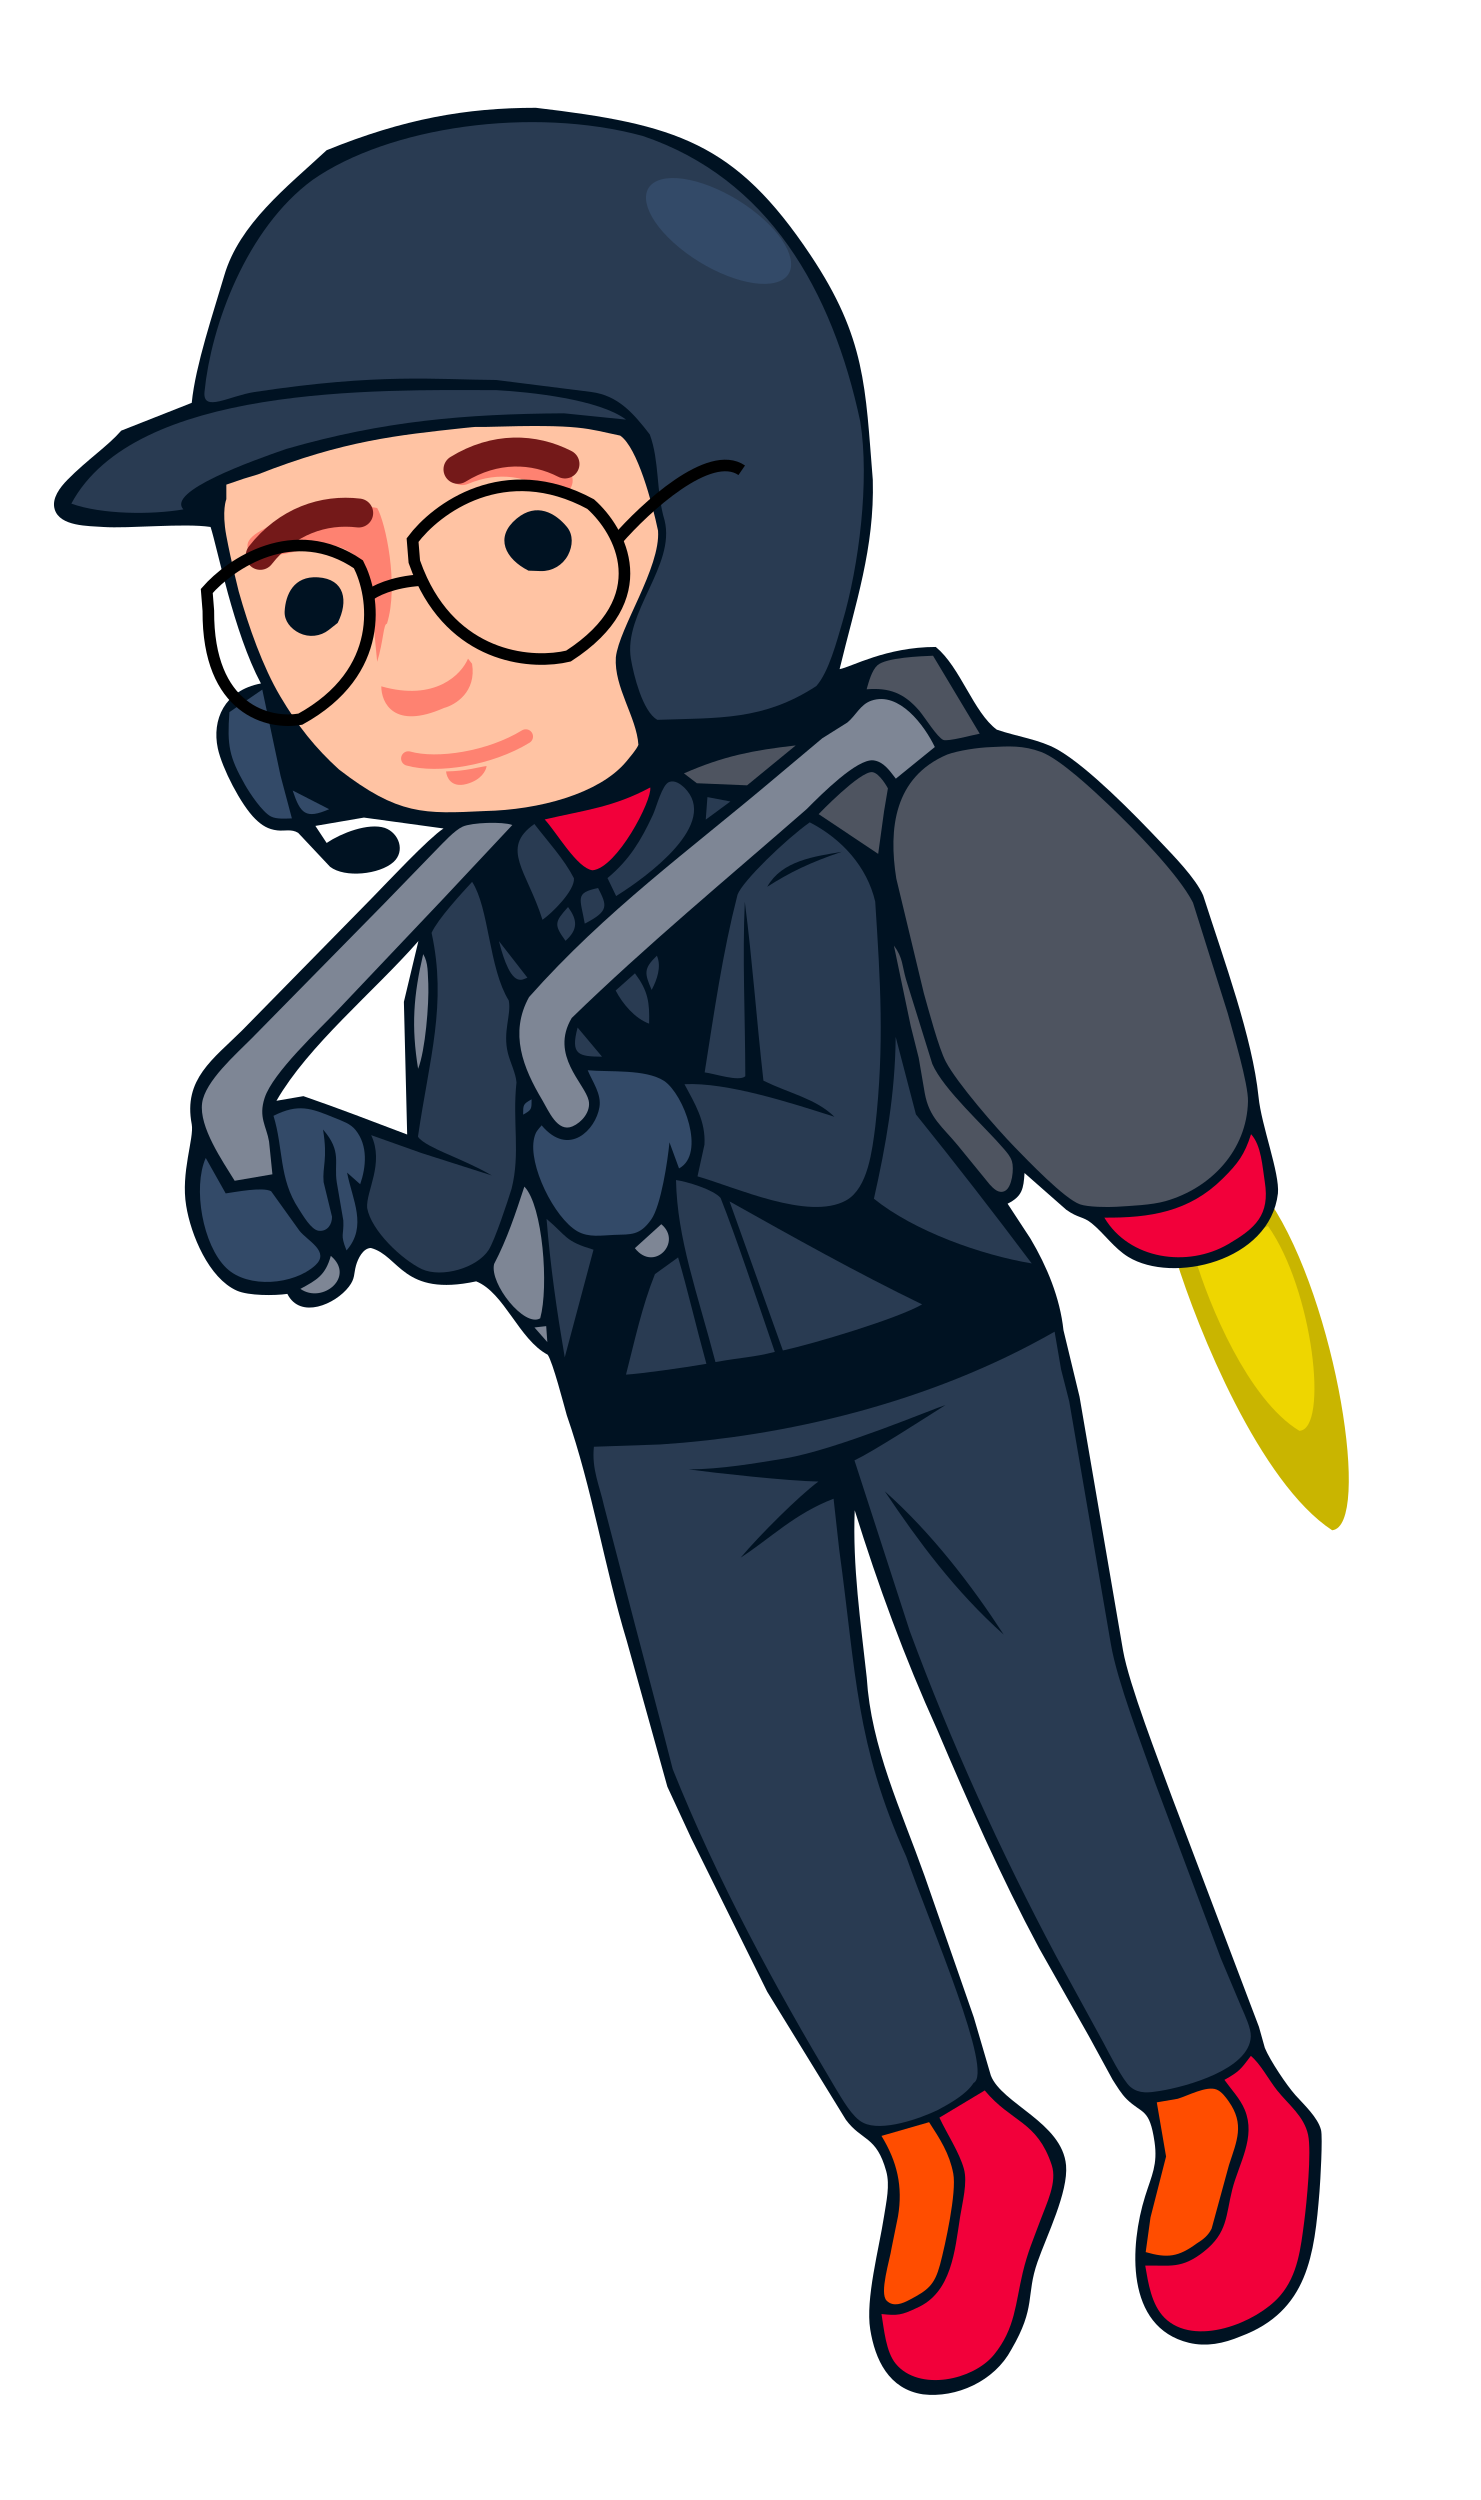
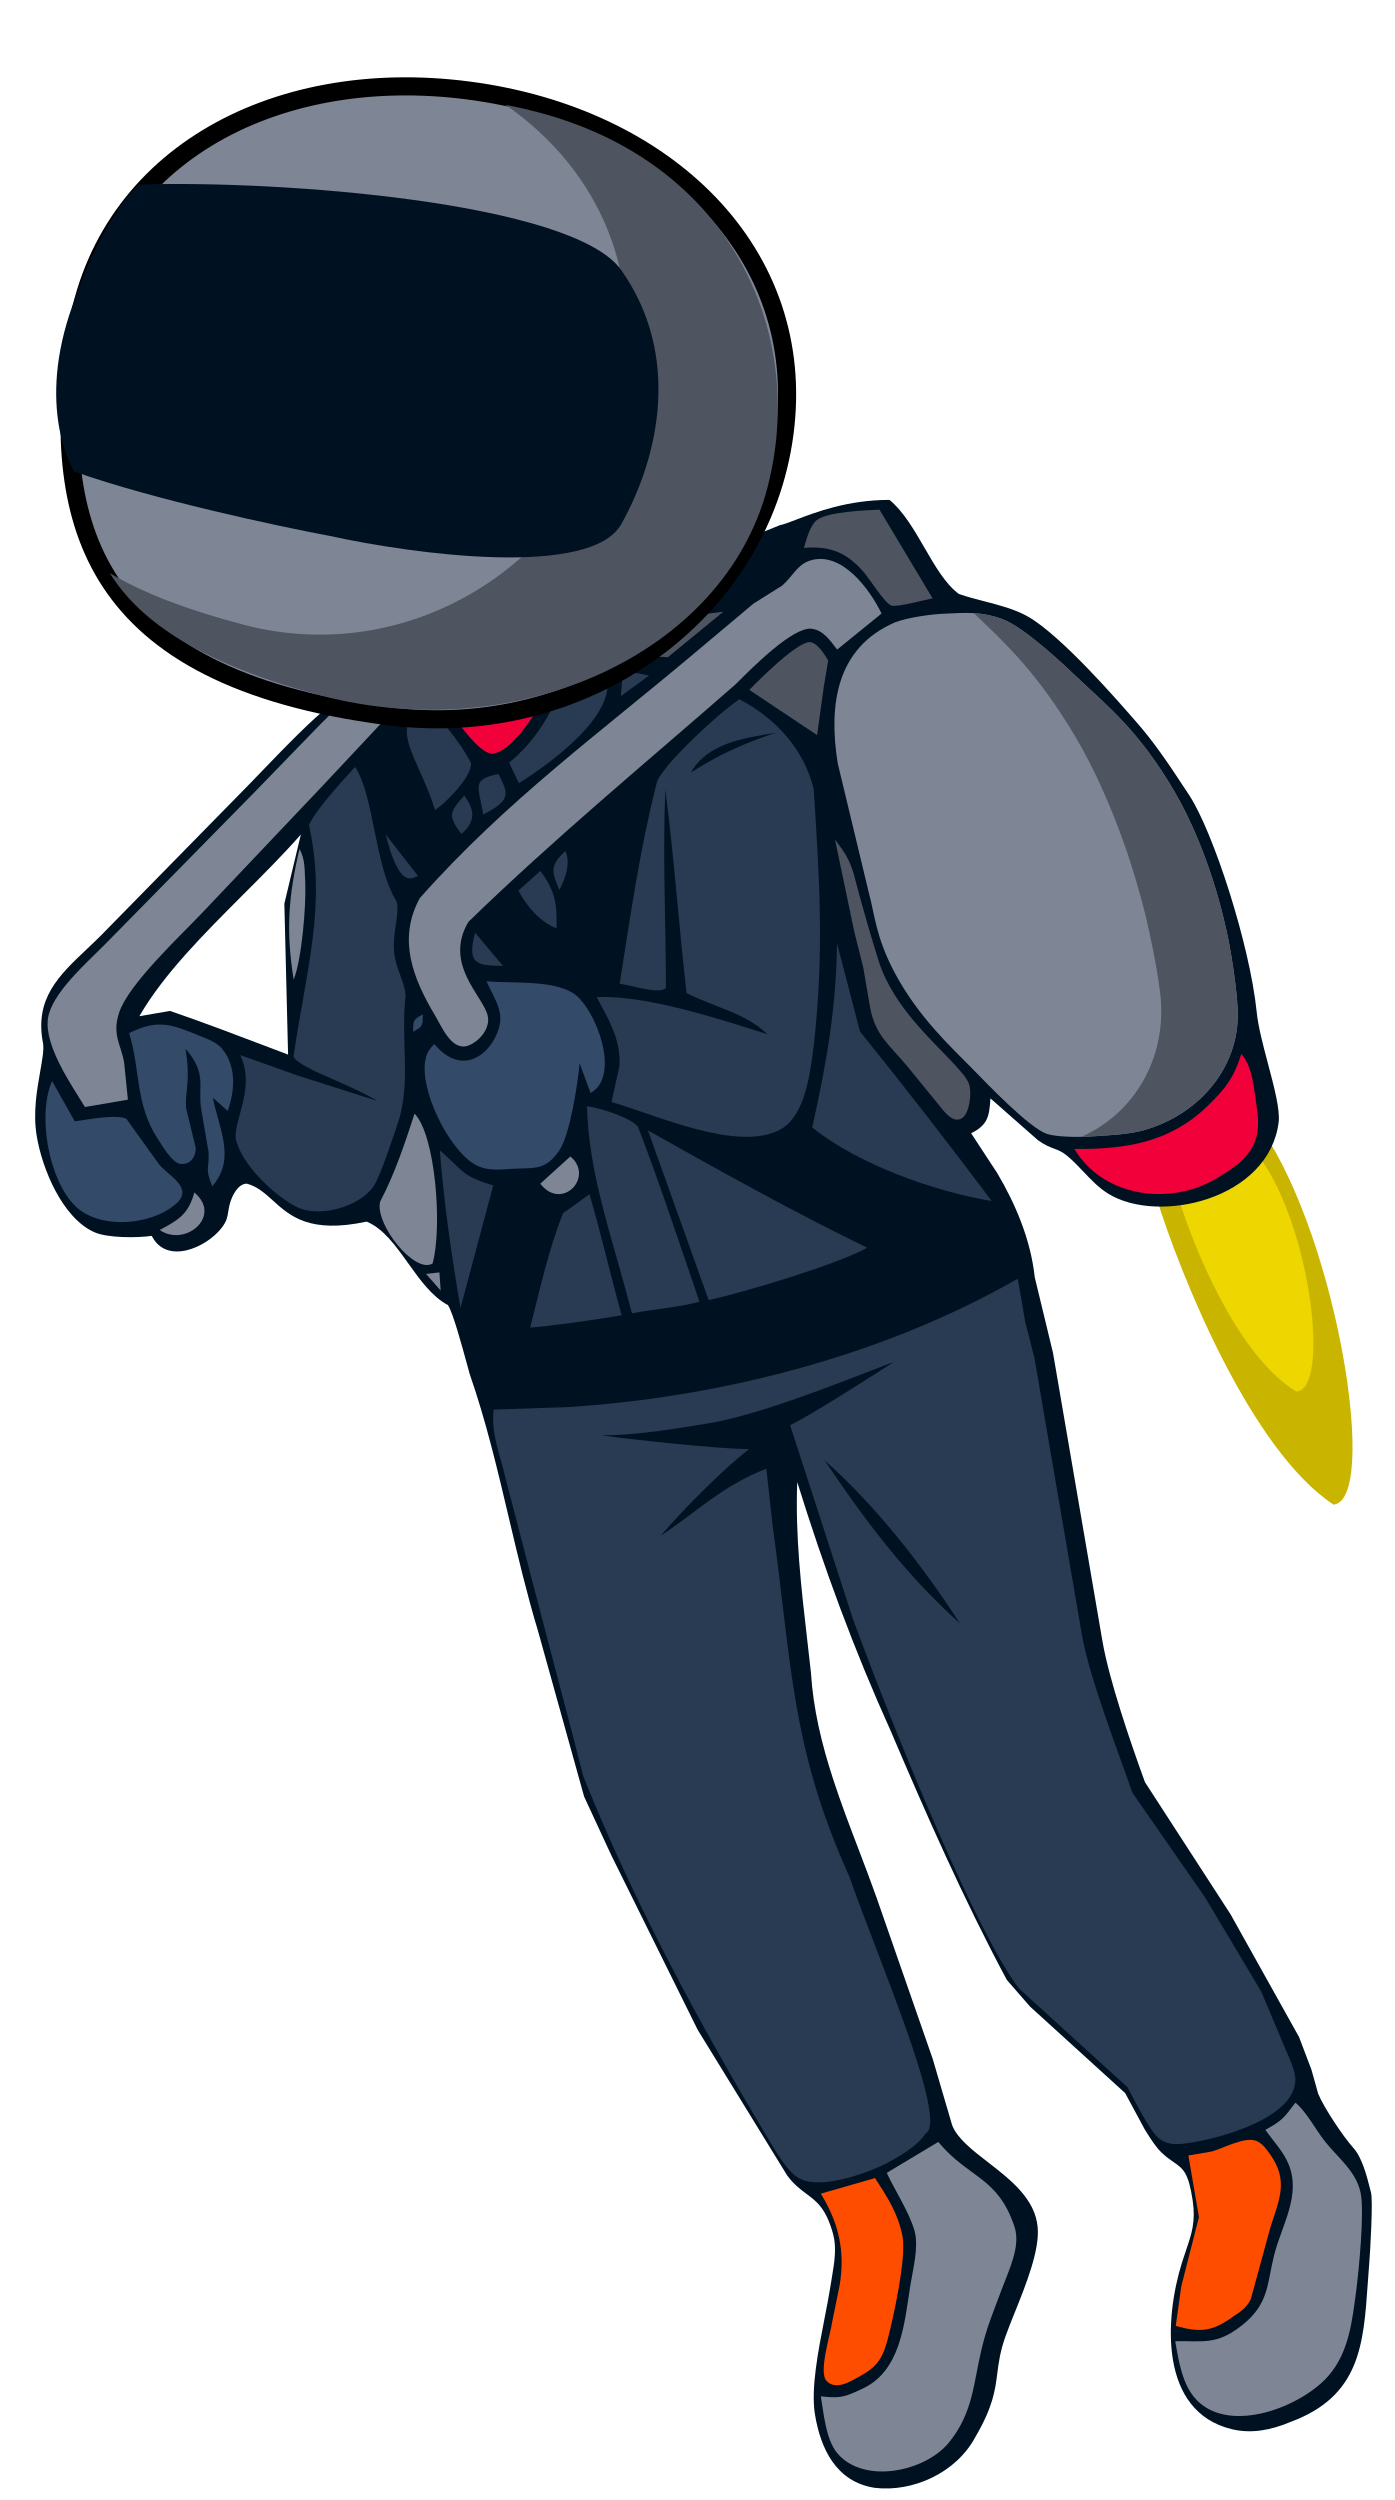
- <svg xmlns="http://www.w3.org/2000/svg" width="93" height="157" viewBox="0 0 93 157" fill="none">
-   <path d="M83.66 96.101C79.11 93.115 75.221 83.49 73.845 79.051L79.761 75.494C83.941 81.737 86.146 95.843 83.66 96.101Z" fill="#C9B500" />
-   <path d="M81.601 89.856C78.35 87.891 75.89 81.829 75.067 79.044L79.628 76.992C82.457 80.967 83.463 89.761 81.601 89.856Z" fill="#EED600" />
-   <path d="M33.653 6.77C42.454 7.812 46.168 8.926 50.908 16.034C54.386 21.25 54.337 24.316 54.812 30.138C54.927 34.43 53.726 37.881 52.727 42.022C53.449 41.898 55.632 40.629 58.768 40.629C60.317 41.903 61.135 44.741 62.598 45.823C63.905 46.271 65.28 46.435 66.404 47.067C68.326 48.157 71.273 51.177 72.859 52.854C73.702 53.745 75.069 55.129 75.557 56.227C76.895 60.397 78.65 65.156 79.036 68.88C79.212 70.687 80.376 73.669 80.254 74.948C79.75 79.236 73.633 80.64 70.852 78.933C69.959 78.385 69.358 77.477 68.561 76.825C68.005 76.374 67.725 76.519 66.958 75.97L64.34 73.666C64.278 74.648 64.204 75.13 63.276 75.592L64.714 77.787C65.751 79.533 66.569 81.508 66.785 83.533L67.796 87.719L70.525 103.639C70.895 105.774 72.783 110.614 73.605 112.874L78.376 125.48L79.06 127.281L79.433 128.612C79.754 129.388 80.8 130.961 81.368 131.592C81.897 132.18 82.763 132.983 82.96 133.76C83.077 134.216 82.917 136.982 82.866 137.612C82.546 141.574 82.143 145.149 77.913 146.723C76.833 147.177 75.763 147.389 74.67 147.129C70.632 146.153 70.95 141.001 71.916 137.92C72.325 136.613 72.714 135.944 72.504 134.507C72.189 132.363 71.732 132.779 70.764 131.834C70.41 131.487 70.139 131.016 69.869 130.6L68.392 127.89L65.245 122.327C62.854 117.859 60.83 113.265 58.846 108.605C56.802 104.088 55.149 99.577 53.676 94.847C53.536 98.36 54.05 101.867 54.431 105.352C54.702 109.735 56.604 113.693 58.063 117.805L61.155 126.69L62.225 130.342C62.908 132.116 66.715 133.3 66.948 135.982C67.096 137.666 65.736 140.392 65.158 142.043C64.41 144.178 65.087 144.855 63.509 147.556C62.444 149.553 60.041 150.612 57.965 150.365C55.816 150.043 54.956 148.189 54.65 146.285C54.346 144.375 55.205 141.225 55.521 139.162C55.659 138.267 55.901 137.237 55.654 136.35C55.038 134.116 54.122 134.472 53.122 133.123L48.18 125.079L43.407 115.437L41.911 112.206L39.363 103.054C37.946 98.367 37.202 93.504 35.595 88.881C35.388 88.15 34.723 85.563 34.396 85.077C32.59 84.123 31.677 81.18 29.904 80.469C25.276 81.464 25.105 78.853 23.289 78.373C22.787 78.387 22.474 79.058 22.358 79.47C22.206 80.016 22.314 80.278 21.91 80.804C21.065 81.91 18.859 82.875 18.046 81.256C17.246 81.374 15.609 81.377 14.881 81.056C13.107 80.272 11.981 77.526 11.692 75.72C11.343 73.637 12.202 71.472 12.041 70.604C11.494 67.761 13.397 66.508 15.208 64.706L23.37 56.385C24.311 55.425 26.929 52.623 27.854 52.029L22.855 51.344L19.806 51.867L20.513 52.938C21.442 52.308 23.131 51.66 24.167 51.992C25.062 52.31 25.468 53.457 24.706 54.14C23.84 54.916 21.651 55.151 20.726 54.432L18.725 52.303C18.298 52.04 17.877 52.204 17.414 52.149C16.835 52.081 16.447 51.836 16.036 51.435C15.141 50.566 13.941 48.236 13.677 46.991C13.301 45.214 14.082 43.357 16.386 42.922C14.663 39.691 13.658 34.417 13.224 33.094C11.561 32.84 8.099 33.207 6.475 33.094C5.557 33.026 3.756 33.072 3.433 31.982C3.229 31.293 3.784 30.595 4.229 30.138C5.481 28.863 6.779 28.011 7.615 27.044L12.041 25.298C12.271 22.942 13.417 19.587 14.082 17.308C15.033 14.049 18.028 11.742 20.513 9.433C25.364 7.464 29.253 6.77 33.653 6.77ZM26.276 59.098C23.476 62.294 19.373 65.634 17.361 69.129L19.055 68.838C21.245 69.593 23.405 70.428 25.57 71.248L25.364 62.916L26.276 59.098Z" fill="#001222" />
-   <path d="M37.297 90.856C37.149 92.269 37.651 93.282 37.936 94.582L39.848 101.925C40.645 104.986 41.47 108.038 42.247 111.103C45.071 118.139 48.604 124.662 52.472 131.142C52.867 131.786 53.539 132.996 54.205 133.307C55.368 133.911 57.821 133.029 58.911 132.5C59.642 132.103 60.695 131.522 61.138 130.811C62.429 130.152 58.491 121.101 56.918 116.607C53.726 109.511 53.776 105.13 52.698 97.281L52.348 94.119C49.894 95.064 48.431 96.571 46.514 97.819C47.721 96.386 50.171 93.949 51.394 93.042C49.5 93.009 44.936 92.509 43.245 92.279C45.308 92.267 47.416 91.894 49.282 91.591C52.582 91.031 58.664 88.44 59.374 88.238C58.156 89.01 54.83 91.163 53.661 91.712L57.139 102.447C59.732 109.449 62.816 116.246 66.321 122.84L69.285 128.26C69.624 128.895 70.508 130.653 70.99 131.057C71.54 131.518 72.178 131.416 72.83 131.313C74.498 131.046 78.468 129.957 78.551 127.891C78.571 127.38 78.177 126.552 77.969 126.073L76.668 122.984L72.558 112.008C71.704 109.558 70.176 105.648 69.761 103.247L67.147 88.004L66.636 86L66.229 83.629C58.335 88.149 49.183 90.219 41.46 90.713L37.297 90.856Z" fill="#293B52" />
-   <path d="M44.253 67.347C44.834 67.41 46.413 67.955 46.805 67.588C46.799 63.816 46.615 60.173 46.774 56.629C47.266 60.469 47.507 64.011 47.944 67.867C49.609 68.683 51.224 68.985 52.402 70.134C49.716 69.275 45.654 67.954 42.985 68.088C43.639 69.31 44.324 70.416 44.241 71.882L43.803 73.875C46.218 74.567 50.782 76.678 53.129 75.389C54.519 74.625 54.776 72.195 54.968 70.74C55.543 65.619 55.289 61.65 54.963 56.62C54.455 54.443 52.876 52.686 50.852 51.643C49.361 52.698 46.637 55.325 46.318 56.184C45.372 59.858 44.845 63.607 44.253 67.347Z" fill="#293B52" />
-   <path d="M16.196 29.793L15.308 30.061L14.214 30.435L14.214 31.347C14.214 31.347 13.916 32.051 14.214 33.65C14.512 35.248 14.99 37.136 14.99 37.136C15.617 39.369 16.505 41.881 17.599 43.73C18.693 45.578 19.791 46.967 21.287 48.323C25.03 51.212 26.626 51.117 30.456 50.933C33.815 50.863 37.634 49.861 39.336 47.819C39.553 47.55 39.968 47.081 40.092 46.776C39.978 45.03 38.554 43.17 38.675 41.281C38.88 39.423 41.487 35.652 41.325 33.33C40.964 31.611 40.034 28.097 38.946 27.355C36.83 26.927 36.619 26.622 30.551 26.81C30.357 26.81 30.249 26.81 30.249 26.81L29.871 26.81C29.871 26.81 29.649 26.822 29.121 26.88C24.988 27.33 21.604 27.664 16.196 29.793Z" fill="#FFC3A3" />
-   <path d="M24.302 39.167C25.06 36.739 24.207 32.786 23.687 31.903C21.696 31.474 15.702 32.847 15.546 34.189C15.39 35.531 18.644 34.613 19.285 34.461C20.911 33.819 22.198 34.587 22.856 35.514C23.382 36.255 23.271 37.523 23.686 41.563C24.093 40.223 24.075 39.169 24.302 39.167Z" fill="#FE8271" />
-   <path d="M23.945 43.101C27.334 44.069 28.988 42.344 29.391 41.361L29.646 41.685C29.932 43.46 28.587 44.276 27.878 44.462C24.732 45.854 23.945 44.135 23.945 43.101Z" fill="#FE8271" />
-   <path d="M33.018 46.254C30.767 47.635 27.471 48.15 25.643 47.635" stroke="#FE8271" stroke-width="0.91" stroke-linecap="round" />
-   <path d="M28.015 48.446C29.284 48.426 29.985 48.183 30.558 48.106C30.53 48.38 30.237 48.989 29.286 49.239C28.334 49.49 28.042 48.815 28.015 48.446Z" fill="#FE8271" />
-   <path d="M22.525 32.217C20.337 31.954 18.026 32.721 16.345 34.876" stroke="#741919" stroke-width="1.819" stroke-linecap="round" />
-   <path d="M35.054 30.178C33.45 29.011 31.297 28.598 29.03 29.554" stroke="#FE8271" stroke-width="1.819" stroke-linecap="round" />
-   <path d="M35.481 29.138C33.522 28.129 31.088 28.041 28.761 29.475" stroke="#741919" stroke-width="1.819" stroke-linecap="round" />
-   <path d="M32.443 32.57C33.702 31.522 34.887 32.222 35.603 33.091C36.014 33.588 35.972 34.286 35.674 34.857C35.34 35.497 34.668 35.889 33.947 35.864L33.188 35.837C31.736 35.103 31.03 33.747 32.443 32.57Z" fill="#001222" />
-   <path d="M19.962 36.255C18.439 36.161 17.935 37.341 17.876 38.389C17.842 38.989 18.258 39.49 18.797 39.755C19.401 40.051 20.122 39.975 20.65 39.558L21.205 39.119C21.89 37.767 21.673 36.359 19.962 36.255Z" fill="#001222" />
-   <path d="M72.646 132.028L73.229 135.429L72.251 139.257L71.95 141.433C73.309 141.825 73.998 141.744 75.168 140.881C75.564 140.634 75.867 140.402 76.089 139.961L77.178 135.972C77.671 134.446 78.179 133.41 77.16 131.965C76.971 131.696 76.721 131.355 76.408 131.226C75.783 130.967 74.613 131.607 73.96 131.803L72.646 132.028Z" fill="#FF4D00" />
-   <path d="M55.356 134.135C56.338 135.743 56.711 137.304 56.395 139.187L55.992 141.174C55.889 141.906 55.204 144.014 55.684 144.485C56.109 144.902 56.68 144.66 57.121 144.427C58.263 143.825 58.688 143.512 59.034 142.221C59.362 140.984 60.087 137.673 59.865 136.499C59.629 135.239 59.023 134.315 58.347 133.273L55.356 134.135Z" fill="#FF4D00" />
-   <path d="M78.554 129.111C77.905 129.974 77.829 130.088 76.894 130.616C77.326 131.224 77.881 131.797 78.169 132.49C78.891 134.219 77.798 135.866 77.385 137.506C76.975 139.136 77.105 140.214 75.605 141.4C74.194 142.514 73.478 142.251 71.92 142.278C72.107 143.367 72.309 144.729 73.126 145.551C74.993 147.426 78.916 145.885 80.389 144.175C81.512 142.874 81.688 141.154 81.904 139.52C82.059 138.348 82.374 135.128 82.149 134.074C81.898 132.895 80.912 132.168 80.199 131.27C79.663 130.595 79.163 129.613 78.554 129.111Z" fill="#F2003A" />
-   <path d="M58.995 132.988C59.447 133.963 60.253 135.176 60.535 136.21C60.771 137.068 60.436 138.322 60.295 139.215C59.962 141.332 59.773 143.99 57.559 144.945C56.617 145.393 56.362 145.43 55.357 145.322C55.518 146.262 55.629 147.693 56.258 148.45C57.706 150.197 61.1 149.494 62.419 147.88C63.763 146.235 63.77 144.636 64.227 142.725C64.541 141.407 64.899 140.626 65.351 139.395C65.725 138.374 66.406 137.047 66.047 135.963C65.125 133.178 63.516 133.302 61.841 131.279L58.995 132.988Z" fill="#F2003A" />
-   <path d="M55.562 93.652C58.472 96.237 61.018 99.543 63.034 102.657C59.955 99.903 57.675 96.793 55.562 93.652Z" fill="#001222" />
-   <path d="M35.757 86.936C35.882 87.581 36.406 89.745 36.919 90.076C46.083 91.457 57.694 87.11 64.519 83.863C65.488 83.359 66.223 83.203 65.904 81.941C65.79 81.493 65.419 80.233 64.992 80.042C55.646 83.97 44.478 86.627 35.757 86.936Z" fill="#001222" />
-   <path d="M33.564 83.365L34.372 84.284L34.301 83.281L33.564 83.365Z" fill="#7E8695" />
-   <path d="M42.584 78.966L41.13 80.014C40.313 82.053 39.858 84.205 39.313 86.326C40.141 86.283 42.926 85.899 44.361 85.647C43.721 83.337 43.158 80.89 42.584 78.966Z" fill="#293B52" />
-   <path d="M37.779 78.395C37.35 80.945 36.002 84.127 36.008 86.37L38.56 86.1C39.261 83.548 39.956 81.975 40.47 79.852C38.513 79.087 39.791 78.606 37.779 78.395Z" fill="#001222" />
-   <path d="M78.566 71.227C78.16 72.517 77.732 73.081 76.779 74.023C74.671 76.112 72.208 76.489 69.353 76.468C70.92 79.109 74.585 79.621 77.135 78.131C78.843 77.13 79.76 76.308 79.428 74.217C79.277 73.278 79.218 71.935 78.566 71.227Z" fill="#F2003A" />
-   <path d="M48.391 76.227C51.721 78.309 55.255 80.002 58.882 81.489C60.577 81.049 62.179 80.331 63.803 79.686C60.237 78.834 57.343 77.822 54.274 75.967L51.243 76.593L48.391 76.227Z" fill="#001222" />
-   <path d="M41.529 76.88L39.87 78.385C41.068 79.925 42.88 78.002 41.529 76.88Z" fill="#7E8695" />
-   <path d="M45.816 75.448L49.165 84.811C51.066 84.395 56.331 82.826 57.909 81.917C53.791 79.92 49.806 77.686 45.816 75.448Z" fill="#293B52" />
-   <path d="M20.775 78.87C20.436 80.082 19.909 80.377 18.864 80.941C20.252 81.908 22.34 80.186 20.775 78.87Z" fill="#7E8695" />
-   <path d="M34.324 76.547C34.556 79.468 34.971 82.357 35.466 85.242L37.271 78.482C35.45 77.937 35.629 77.648 34.324 76.547Z" fill="#293B52" />
-   <path d="M42.454 74.107C42.527 77.803 43.789 81.17 44.931 85.537C46.654 85.228 47.297 85.247 48.657 84.898C47.528 81.598 46.209 77.64 45.253 75.233C44.811 74.707 43.134 74.201 42.454 74.107Z" fill="#293B52" />
-   <path d="M32.93 74.519C32.384 76.185 31.843 77.828 31.03 79.378C30.728 80.619 32.946 83.394 33.925 82.789C34.472 80.822 34.094 75.717 32.93 74.519Z" fill="#7E8695" />
-   <path d="M23.112 71.147L23.141 71.316L23.281 71.118L23.112 71.147Z" fill="#001222" />
-   <path d="M12.921 72.72C12.093 74.579 12.729 78.21 14.221 79.638C15.581 80.941 18.446 80.689 19.792 79.47C20.758 78.594 19.305 77.929 18.806 77.29L17.026 74.808C16.478 74.528 14.834 74.854 14.174 74.946L12.921 72.72Z" fill="#334A68" />
-   <path d="M32.853 70C33.397 69.697 33.383 69.655 33.385 69.037C32.841 69.34 32.855 69.382 32.853 70Z" fill="#334A68" />
-   <path d="M56.249 65.116C56.217 68.655 55.646 71.885 54.882 75.281C57.407 77.318 61.617 78.814 64.79 79.343C62.419 76.181 59.998 73.061 57.52 69.984L56.249 65.116Z" fill="#293B52" />
-   <path d="M36.908 67.212C37.216 67.955 37.78 68.7 37.646 69.526C37.416 70.948 35.72 72.702 34.014 70.672C33.764 70.972 33.649 71.052 33.549 71.457C33.138 73.124 34.813 76.494 36.256 77.323C36.975 77.735 37.779 77.581 38.555 77.552C39.642 77.513 40.173 77.605 40.898 76.583C41.511 75.719 41.937 72.863 42.042 71.737L42.644 73.377C44.339 72.466 42.95 68.723 41.701 67.878C40.526 67.127 38.292 67.336 36.908 67.212Z" fill="#334A68" />
-   <path d="M17.175 70.073C17.801 72.097 17.507 74.015 18.752 75.904C19.009 76.296 19.539 77.243 20.02 77.293C20.56 77.35 20.859 76.894 20.85 76.408L20.323 74.24C20.234 73.234 20.594 72.83 20.286 70.934C21.504 72.334 20.95 73.014 21.153 74.272L21.56 76.643C21.608 77.608 21.34 77.484 21.762 78.526C23.091 77.014 22.124 75.338 21.796 73.639L22.619 74.37C22.998 73.279 23.118 71.942 22.329 70.964C22.005 70.561 21.495 70.399 21.034 70.21C19.506 69.579 18.737 69.293 17.175 70.073Z" fill="#334A68" />
-   <path d="M36.274 64.531C35.805 66.268 36.353 66.344 37.808 66.361L36.274 64.531Z" fill="#293B52" />
-   <path d="M36.695 63.936C37.358 65.645 38.599 66.591 40.435 66.433L40.388 65.046L38.272 62.377L36.695 63.936Z" fill="#001222" />
-   <path d="M56.137 59.382L57.193 64.431L57.696 66.437L58.073 68.639C58.354 70.212 59.175 70.743 60.16 71.942L62.149 74.38C62.386 74.636 62.71 74.982 63.099 74.797C63.569 74.57 63.691 73.372 63.55 72.93C63.45 72.616 63.246 72.391 63.039 72.146C61.855 70.755 59.243 68.425 58.548 66.814L56.901 61.518C56.644 60.648 56.717 60.157 56.137 59.382Z" fill="#4E5460" />
-   <path d="M39.874 61.125L38.664 62.204C39.097 63.04 39.867 63.956 40.764 64.285C40.799 62.963 40.707 62.234 39.874 61.125Z" fill="#293B52" />
-   <path d="M41.253 60.017C40.411 60.829 40.47 61.115 40.924 62.165C41.26 61.533 41.555 60.701 41.253 60.017Z" fill="#293B52" />
-   <path d="M26.577 59.918C25.965 62.516 25.824 64.453 26.257 67.121C26.71 65.987 26.947 63.047 26.897 61.781C26.852 61.149 26.911 60.473 26.577 59.918Z" fill="#7E8695" />
-   <path d="M31.333 59.102C31.485 59.694 31.897 61.284 32.515 61.502C32.782 61.583 32.898 61.48 33.121 61.399L31.333 59.102Z" fill="#293B52" />
-   <path d="M45.502 56.324C44.902 56.791 42.73 58.623 42.398 59.159C41.756 61.286 40.884 64.666 41.002 66.684L43.857 67.067C44.664 62.25 45.028 59.772 45.502 56.324Z" fill="#001222" />
-   <path d="M35.673 56.963C34.821 57.908 34.782 58.07 35.514 59.083C36.294 58.388 36.284 57.788 35.673 56.963Z" fill="#293B52" />
-   <path d="M52.861 53.493C50.885 54.158 49.611 54.776 48.182 55.69C49.107 54.036 51.164 53.784 52.861 53.493Z" fill="#001222" />
-   <path d="M36.723 58.004C38.274 57.205 38.119 56.872 37.56 55.768C36.077 56.077 36.444 56.401 36.723 58.004Z" fill="#293B52" />
-   <path d="M29.649 55.381C29.017 56.07 27.494 57.71 27.103 58.584C28.081 63.051 26.964 66.473 26.248 71.381C26.458 71.746 27.475 72.198 27.854 72.369C28.883 72.828 29.92 73.251 30.893 73.823L26.467 72.411L23.31 71.287C24.153 73.078 22.969 74.812 23.058 75.863C23.313 77.291 25.247 79.109 26.499 79.705C27.736 80.26 29.937 79.648 30.687 78.497C31.067 77.913 31.886 75.436 32.126 74.657C32.692 72.416 32.168 70.449 32.435 67.979C32.396 67.409 32.044 66.72 31.9 66.153C31.552 64.778 32.127 63.742 31.95 62.832C30.692 60.801 30.721 57.02 29.649 55.381Z" fill="#293B52" />
-   <path d="M31.279 53.707C30.964 54.026 30.429 54.503 30.326 54.946C30.226 55.372 30.568 56.167 30.706 56.595C31.229 58.221 32.221 59.599 33.375 60.844L35.233 59.48L34.551 58.551L33.791 59.204C33.434 58.087 32.009 54.431 31.279 53.707Z" fill="#001222" />
-   <path d="M44.427 50.058L44.321 51.471L45.869 50.334L44.427 50.058Z" fill="#293B52" />
-   <path d="M51.41 51.127L55.15 53.624L55.519 50.945L55.761 49.509C55.761 49.509 55.25 48.548 54.784 48.491C54.025 48.398 51.41 51.127 51.41 51.127Z" fill="#4E5460" />
-   <path d="M34.067 57.762C34.666 57.349 36.11 55.921 36.044 55.156C35.414 53.928 34.408 52.857 33.559 51.747C31.377 53.281 33.109 54.708 34.067 57.762Z" fill="#293B52" />
-   <path d="M62.195 46.92C61.425 46.946 60.189 47.13 59.485 47.385C56.157 48.8 55.788 52.038 56.287 55.172L58.017 62.372C58.309 63.405 58.95 65.822 59.395 66.669C60.105 68.021 62.595 70.882 63.714 72.03C64.541 72.879 66.838 75.282 67.822 75.632C68.309 75.807 69.567 75.821 70.108 75.786C71.041 75.726 72.308 75.681 73.186 75.433C76.049 74.621 78.303 72.24 78.374 69.168C78.399 68.057 77.431 64.858 77.102 63.633L74.919 56.685C74.023 54.917 71.166 52.014 69.691 50.608C68.705 49.668 66.585 47.672 65.385 47.224C64.247 46.801 63.358 46.859 62.195 46.92Z" fill="#4E5460" />
-   <path d="M14.736 74.152L17.107 73.746L16.897 71.689C16.73 70.714 16.219 70.173 16.619 68.948C17.134 67.367 20.012 64.697 21.257 63.381L27.901 56.371L32.175 51.81C31.573 51.586 29.633 51.65 29.054 51.913C28.529 52.153 27.812 52.952 27.388 53.379L24.129 56.741L15.816 65.199C14.837 66.19 12.877 67.897 12.693 69.272C12.491 70.778 13.981 72.92 14.736 74.152Z" fill="#7E8695" />
-   <path d="M23.756 52.685C23.146 52.629 22.288 52.716 21.759 53.028C21.161 53.44 21.255 53.968 21.949 54.132C22.754 54.322 25.475 53.48 23.756 52.685Z" fill="#001222" />
-   <path d="M40.836 49.453C38.501 50.702 36.764 50.864 34.207 51.462C34.955 52.268 36.242 54.536 37.213 54.654C38.737 54.514 40.959 50.272 40.836 49.453Z" fill="#F2003A" />
-   <path d="M38.151 55.144L38.693 56.271C40.63 55.064 45.257 51.692 42.962 49.45C42.717 49.223 42.383 48.988 42.032 49.105C41.58 49.257 41.228 50.689 41.005 51.168C40.252 52.786 39.537 53.986 38.151 55.144Z" fill="#293B52" />
-   <path d="M42.951 48.568L43.761 49.187L46.916 49.319L49.972 46.813C47.283 47.119 45.456 47.474 42.951 48.568Z" fill="#4E5460" />
-   <path d="M39.254 49.376C40.514 49.099 41.724 48.537 42.835 47.89C42.427 47.758 41.031 47.413 40.682 47.539C40.081 47.755 39.52 48.825 39.254 49.376Z" fill="#001222" />
-   <path d="M56.258 48.901L58.707 46.912C58.059 45.564 56.474 43.404 54.723 44.001C54.026 44.239 53.753 44.932 53.212 45.375L51.639 46.363L48.743 48.795C43.272 53.423 38.041 57.185 33.224 62.616C31.977 64.881 32.842 67.053 34.06 69.095C34.45 69.749 35.005 71.139 35.947 70.74C36.544 70.488 37.117 69.795 36.97 69.119C36.732 68.034 34.51 66.28 35.904 63.929C40.613 59.351 45.709 55.14 50.658 50.812C51.637 49.829 53.809 47.658 54.837 47.748C55.506 47.827 55.877 48.419 56.258 48.901Z" fill="#7E8695" />
-   <path d="M18.379 49.643C18.868 51.105 19.189 51.46 20.672 50.818L18.379 49.643Z" fill="#334A68" />
-   <path d="M54.424 43.288C55.855 43.173 56.778 43.526 57.733 44.638C58.066 45.028 58.857 46.306 59.239 46.467C59.536 46.583 61.08 46.156 61.526 46.075L58.595 41.18C57.834 41.208 55.647 41.294 55.103 41.779C54.743 42.102 54.555 42.833 54.424 43.288Z" fill="#4E5460" />
-   <path d="M14.407 44.722C14.257 46.826 14.389 47.525 15.384 49.284C15.69 49.823 16.481 51.01 17.022 51.279C17.375 51.454 17.942 51.409 18.33 51.394L17.62 48.724L16.471 43.306L14.407 44.722Z" fill="#334A68" />
-   <path d="M4.48 31.628C6.387 32.314 9.514 32.334 11.516 31.99C10.445 30.859 15.804 28.947 17.98 28.193C24.116 26.425 29.181 26.002 35.412 25.955L39.316 26.352C37.643 25.082 33.291 24.613 31.153 24.5C23.611 24.48 8.479 24.175 4.48 31.628Z" fill="#293B52" />
-   <path d="M15.989 24.617C23.831 23.429 27.384 23.838 31.169 23.864L37.138 24.617C38.804 24.84 39.755 25.92 40.806 27.284C41.427 28.953 41.191 30.88 41.738 32.684C42.433 35.52 39.139 38.47 39.621 41.375C39.789 42.379 40.353 44.679 41.279 45.206C45.174 45.072 47.937 45.254 51.265 43.084C52.05 42.199 52.553 40.257 52.895 39.099C53.953 35.518 54.616 30.188 54.027 26.488C52.27 18.213 48.242 11.197 40.361 8.538C33.406 6.651 24.413 7.957 19.626 11.302C15.487 14.342 13.252 20.432 12.842 24.617C12.725 25.931 14.403 24.857 15.989 24.617Z" fill="#293B52" />
-   <path d="M22.51 35.44C18.47 32.673 14.476 35.403 12.985 37.113L13.084 38.355C13.042 44.631 16.916 45.51 18.858 45.165C24.255 42.187 23.541 37.441 22.51 35.44Z" stroke="black" stroke-width="0.728" />
-   <path d="M23.124 37.436C23.465 37.144 24.616 36.534 26.488 36.429M26.488 36.429C28.833 41.423 33.515 41.729 35.699 41.201C41.316 37.569 38.968 33.325 37.092 31.657C31.676 28.728 27.381 31.944 25.91 33.918L26.019 35.273C26.162 35.683 26.319 36.068 26.488 36.429Z" stroke="black" stroke-width="0.728" />
-   <path d="M38.75 33.911C40.519 31.875 44.561 28.149 46.581 29.533" stroke="black" stroke-width="0.728" />
-   <path d="M41.284 11.354C39.93 11.938 40.553 13.822 42.675 15.562C44.796 17.303 47.614 18.24 48.967 17.655C50.321 17.072 49.698 15.188 47.576 13.448C45.455 11.707 42.637 10.77 41.284 11.354Z" fill="#334A68" />
+ <svg xmlns="http://www.w3.org/2000/svg" width="77" height="138" viewBox="0 0 77 138" fill="none">
+   <path d="M73.613 83.056C69.063 80.071 65.174 70.446 63.799 66.006L69.714 62.449C73.895 68.693 76.1 82.799 73.613 83.056Z" fill="#C9B500" />
+   <path d="M71.555 76.812C68.304 74.846 65.844 68.785 65.02 65.999L69.581 63.948C72.41 67.922 73.416 76.716 71.555 76.812Z" fill="#EED600" />
+   <path fill-rule="evenodd" clip-rule="evenodd" d="M43.922 28.695C44.995 28.283 46.788 27.594 49.1 27.594C49.868 28.226 50.457 29.243 51.034 30.24C51.619 31.252 52.193 32.243 52.93 32.788C53.402 32.95 53.884 33.075 54.359 33.198C55.198 33.416 56.018 33.628 56.736 34.032C58.565 35.069 61.701 38.677 62.674 39.796C62.724 39.852 62.767 39.903 62.805 39.946C63.587 40.843 64.315 41.854 65.647 43.897C66.979 45.94 68.982 52.12 69.368 55.845C69.446 56.654 69.723 57.7 69.994 58.722C70.328 59.981 70.653 61.206 70.586 61.912C70.082 66.201 63.964 67.605 61.184 65.898C60.657 65.574 60.231 65.125 59.806 64.677C59.512 64.366 59.219 64.057 58.892 63.79C58.62 63.568 58.413 63.49 58.183 63.404C57.944 63.314 57.68 63.214 57.29 62.935L54.672 60.631C54.61 61.613 54.536 62.095 53.607 62.557L55.045 64.751C56.082 66.498 56.9 68.473 57.117 70.498L58.127 74.683L60.857 90.603C61.227 92.739 62.379 96.114 63.201 98.374L67.931 105.677L71.708 112.445L72.391 114.245L72.764 115.576C73.086 116.353 74.132 117.925 74.7 118.557C75.195 119.108 75.45 120.12 75.642 120.884C75.655 120.935 75.668 120.985 75.68 121.033C75.797 121.489 75.636 124.256 75.586 124.885C75.555 125.262 75.529 125.634 75.504 125.998C75.265 129.454 75.071 132.263 71.245 133.688C70.165 134.141 69.094 134.353 68.002 134.094C63.964 133.118 64.282 127.966 65.248 124.885C65.325 124.64 65.4 124.417 65.472 124.208C65.781 123.3 66.006 122.639 65.836 121.471C65.607 119.917 65.304 119.709 64.787 119.351C64.59 119.216 64.362 119.059 64.096 118.799C63.803 118.512 63.568 118.141 63.342 117.786C63.295 117.711 63.248 117.637 63.201 117.565L62.109 115.54L56.859 110.764L55.577 109.292C54.363 107.025 53.245 104.725 52.178 102.401C51.142 100.145 50.155 97.865 49.177 95.57C47.134 91.052 45.48 86.541 44.008 81.812C43.891 84.741 44.229 87.665 44.565 90.577C44.632 91.158 44.699 91.738 44.763 92.317C44.888 94.35 45.365 96.293 45.986 98.201C46.41 99.505 46.901 100.793 47.394 102.084C47.734 102.976 48.075 103.869 48.394 104.77L51.487 113.654L52.557 117.306C52.839 118.041 53.657 118.674 54.534 119.353C55.778 120.317 57.143 121.374 57.28 122.947C57.392 124.222 56.639 126.095 56.016 127.646C55.816 128.143 55.63 128.607 55.489 129.007C55.203 129.825 55.126 130.429 55.05 131.014C54.929 131.958 54.815 132.854 53.841 134.52C52.776 136.518 50.372 137.576 48.297 137.33C46.148 137.007 45.288 135.153 44.982 133.25C44.758 131.844 45.164 129.768 45.52 127.947C45.648 127.293 45.769 126.672 45.853 126.127C45.873 125.994 45.896 125.857 45.919 125.719C46.052 124.928 46.196 124.07 45.986 123.315C45.597 121.904 45.089 121.526 44.515 121.1C44.18 120.851 43.823 120.585 43.454 120.088L38.511 112.044L33.739 102.401L32.991 100.786L32.243 99.171L29.695 90.019C29.075 87.969 28.584 85.885 28.093 83.803C27.462 81.124 26.831 78.447 25.927 75.846C25.892 75.723 25.844 75.547 25.787 75.337C25.505 74.302 25 72.446 24.727 72.042C23.851 71.579 23.186 70.648 22.53 69.731C21.834 68.757 21.149 67.8 20.236 67.434C17.095 68.109 16.007 67.124 15.065 66.27C14.618 65.866 14.204 65.492 13.621 65.337C13.118 65.352 12.806 66.023 12.69 66.435C12.642 66.606 12.62 66.75 12.599 66.882C12.555 67.171 12.519 67.408 12.242 67.769C11.396 68.875 9.191 69.84 8.378 68.22C7.577 68.338 5.941 68.342 5.213 68.02C3.439 67.236 2.313 64.49 2.024 62.685C1.814 61.432 2.041 60.149 2.22 59.137C2.339 58.467 2.437 57.915 2.372 57.569C1.902 55.124 3.243 53.855 4.78 52.402C5.03 52.165 5.286 51.923 5.54 51.67L13.702 43.349C13.872 43.176 14.096 42.944 14.354 42.674C15.531 41.451 17.427 39.48 18.185 38.993L43.059 28.986C43.249 28.954 43.54 28.842 43.922 28.695ZM13.432 49.374C14.553 48.253 15.656 47.15 16.608 46.063L15.696 49.881L15.902 58.213C15.571 58.088 15.241 57.962 14.91 57.837C13.076 57.139 11.242 56.442 9.387 55.803L7.693 56.094C9.02 53.787 11.259 51.548 13.432 49.374Z" fill="#001222" />
+   <path d="M27.25 77.811C27.103 79.225 27.604 80.237 27.889 81.537L29.801 88.881C30.598 91.941 31.423 94.993 32.201 98.058C35.024 105.095 38.557 111.618 42.426 118.098C42.82 118.742 43.493 119.951 44.158 120.262C45.322 120.867 47.774 119.984 48.865 119.455C49.596 119.059 50.648 118.477 51.091 117.766C52.382 117.108 48.444 108.056 46.872 103.562C43.679 96.466 43.73 92.085 42.652 84.237L42.302 81.074C39.847 82.019 38.385 83.526 36.468 84.774C37.675 83.342 40.124 80.904 41.347 79.997C39.453 79.965 34.89 79.464 33.199 79.234C35.261 79.222 37.369 78.849 39.235 78.546C42.535 77.986 48.617 75.395 49.328 75.193C48.11 75.965 44.784 78.118 43.614 78.667L47.093 89.403C49.686 96.404 53.972 106.81 56.254 109.769L62.239 115.215C62.578 115.851 63.461 117.608 63.943 118.012C64.494 118.474 65.131 118.371 65.783 118.268C67.451 118.001 71.421 116.913 71.504 114.847C71.525 114.336 71.13 113.507 70.922 113.029L69.622 109.939L66.525 104.745L62.512 98.963C61.658 96.513 60.129 92.603 59.714 90.202L57.1 74.96L56.589 72.955L56.183 70.584C48.288 75.105 39.137 77.174 31.413 77.668L27.25 77.811Z" fill="#293B52" />
+   <path d="M34.207 54.303C34.788 54.365 36.366 54.91 36.759 54.543C36.753 50.772 36.569 47.128 36.727 43.584C37.22 47.424 37.461 50.966 37.898 54.822C39.562 55.639 41.177 55.94 42.356 57.09C39.669 56.23 35.608 54.91 32.939 55.043C33.593 56.265 34.278 57.371 34.195 58.838L33.757 60.831C36.172 61.522 40.735 63.633 43.082 62.344C44.472 61.58 44.73 59.15 44.921 57.696C45.496 52.574 45.242 48.605 44.916 43.575C44.408 41.398 42.83 39.641 40.806 38.599C39.314 39.653 36.591 42.28 36.271 43.139C35.326 46.813 34.799 50.562 34.207 54.303Z" fill="#293B52" />
+   <path d="M65.599 118.984L66.182 122.384L65.205 126.213L64.903 128.388C66.263 128.781 66.951 128.7 68.121 127.836C68.518 127.589 68.82 127.358 69.043 126.917L70.132 122.927C70.625 121.401 71.133 120.365 70.114 118.921C69.925 118.651 69.675 118.311 69.361 118.181C68.737 117.923 67.567 118.563 66.913 118.758L65.599 118.984Z" fill="#FF4D00" />
+   <path d="M45.31 121.09C46.292 122.698 46.664 124.26 46.349 126.142L45.945 128.129C45.842 128.862 45.158 130.97 45.637 131.441C46.063 131.857 46.634 131.615 47.075 131.382C48.216 130.78 48.642 130.467 48.987 129.177C49.316 127.94 50.04 124.629 49.819 123.455C49.583 122.195 48.976 121.271 48.3 120.229L45.31 121.09Z" fill="#FF4D00" />
+   <path d="M71.507 116.066C70.859 116.93 70.782 117.044 69.848 117.571C70.279 118.179 70.835 118.752 71.122 119.445C71.844 121.174 70.751 122.821 70.338 124.461C69.928 126.092 70.058 127.17 68.559 128.356C67.148 129.469 66.431 129.207 64.874 129.234C65.06 130.323 65.262 131.685 66.08 132.507C67.946 134.382 71.87 132.841 73.343 131.131C74.465 129.83 74.641 128.11 74.858 126.476C75.012 125.304 75.327 122.084 75.103 121.029C74.852 119.85 73.865 119.123 73.152 118.225C72.616 117.55 72.117 116.569 71.507 116.066Z" fill="#7E8695" />
+   <path d="M48.949 119.943C49.4 120.919 50.206 122.131 50.488 123.166C50.724 124.024 50.39 125.277 50.249 126.171C49.916 128.287 49.727 130.945 47.512 131.9C46.571 132.349 46.316 132.386 45.31 132.278C45.472 133.218 45.583 134.649 46.211 135.406C47.66 137.152 51.054 136.45 52.373 134.836C53.717 133.19 53.723 131.592 54.18 129.681C54.495 128.363 54.853 127.582 55.304 126.35C55.678 125.329 56.359 124.002 56 122.918C55.078 120.134 53.469 120.258 51.794 118.235L48.949 119.943Z" fill="#7E8695" />
+   <path d="M45.516 80.607C48.426 83.192 50.972 86.499 52.988 89.612C49.909 86.858 47.629 83.748 45.516 80.607Z" fill="#001222" />
+   <path d="M25.71 73.891C25.835 74.536 26.36 76.7 26.873 77.031C36.037 78.412 47.648 74.065 54.473 70.818C55.441 70.314 56.177 70.158 55.858 68.896C55.744 68.448 55.373 67.188 54.946 66.997C45.599 70.926 34.432 73.582 25.71 73.891Z" fill="#001222" />
+   <path d="M23.518 70.32L24.326 71.24L24.255 70.237L23.518 70.32Z" fill="#7E8695" />
+   <path d="M32.538 65.921L31.084 66.969C30.267 69.008 29.812 71.16 29.267 73.281C30.094 73.238 32.88 72.855 34.315 72.602C33.674 70.293 33.111 67.845 32.538 65.921Z" fill="#293B52" />
+   <path d="M27.733 65.35C27.304 67.9 25.956 71.083 25.962 73.325L28.514 73.055C29.215 70.504 29.91 68.93 30.423 66.807C28.467 66.042 29.745 65.562 27.733 65.35Z" fill="#001222" />
+   <path d="M68.52 58.182C68.114 59.472 67.686 60.036 66.733 60.978C64.625 63.068 62.161 63.445 59.307 63.423C60.874 66.064 64.539 66.576 67.088 65.086C68.797 64.086 69.714 63.264 69.381 61.173C69.231 60.233 69.171 58.89 68.52 58.182Z" fill="#F2003A" />
+   <path d="M38.344 63.182C41.675 65.264 45.209 66.957 48.836 68.444C50.531 68.004 52.133 67.286 53.757 66.641C50.191 65.789 47.297 64.777 44.227 62.922L41.197 63.548L38.344 63.182Z" fill="#001222" />
+   <path d="M31.483 63.836L29.823 65.341C31.022 66.881 32.833 64.957 31.483 63.836Z" fill="#7E8695" />
+   <path d="M35.77 62.403L39.119 71.766C41.02 71.35 46.284 69.781 47.863 68.873C43.745 66.876 39.759 64.641 35.77 62.403Z" fill="#293B52" />
+   <path d="M10.729 65.825C10.389 67.038 9.863 67.332 8.817 67.896C10.206 68.863 12.293 67.142 10.729 65.825Z" fill="#7E8695" />
+   <path d="M24.278 63.502C24.509 66.423 24.925 69.312 25.42 72.198L27.225 65.438C25.403 64.892 25.583 64.604 24.278 63.502Z" fill="#293B52" />
+   <path d="M32.407 61.062C32.481 64.758 33.743 68.125 34.885 72.493C36.607 72.183 37.25 72.202 38.611 71.854C37.482 68.554 36.162 64.595 35.207 62.188C34.764 61.662 33.088 61.157 32.407 61.062Z" fill="#293B52" />
+   <path d="M22.884 61.474C22.338 63.141 21.796 64.783 20.983 66.333C20.682 67.574 22.899 70.35 23.878 69.744C24.426 67.777 24.048 62.672 22.884 61.474Z" fill="#7E8695" />
+   <path d="M13.066 58.102L13.095 58.272L13.235 58.073L13.066 58.102Z" fill="#001222" />
+   <path d="M2.875 59.675C2.047 61.535 2.683 65.165 4.175 66.593C5.535 67.896 8.399 67.644 9.745 66.425C10.711 65.549 9.258 64.885 8.76 64.245L6.98 61.763C6.431 61.484 4.787 61.809 4.128 61.901L2.875 59.675Z" fill="#334A68" />
+   <path d="M22.806 56.955C23.351 56.653 23.336 56.61 23.338 55.992C22.794 56.295 22.808 56.337 22.806 56.955Z" fill="#334A68" />
+   <path d="M46.202 52.072C46.17 55.61 45.6 58.84 44.835 62.237C47.361 64.273 51.571 65.769 54.744 66.298C52.372 63.136 49.952 60.017 47.473 56.94L46.202 52.072Z" fill="#293B52" />
+   <path d="M26.861 54.168C27.17 54.91 27.733 55.655 27.6 56.482C27.37 57.904 25.674 59.657 23.968 57.627C23.717 57.927 23.602 58.008 23.503 58.412C23.091 60.08 24.767 63.45 26.21 64.278C26.929 64.69 27.733 64.537 28.509 64.508C29.595 64.468 30.127 64.56 30.852 63.538C31.465 62.674 31.89 59.819 31.995 58.692L32.598 60.332C34.293 59.421 32.904 55.678 31.655 54.833C30.48 54.082 28.246 54.291 26.861 54.168Z" fill="#334A68" />
+   <path d="M7.128 57.028C7.755 59.053 7.461 60.971 8.706 62.859C8.963 63.251 9.493 64.198 9.974 64.248C10.514 64.305 10.812 63.849 10.804 63.363L10.277 61.195C10.188 60.189 10.548 59.785 10.24 57.889C11.458 59.289 10.903 59.969 11.107 61.227L11.514 63.598C11.562 64.563 11.293 64.44 11.716 65.481C13.045 63.969 12.078 62.293 11.75 60.594L12.572 61.325C12.952 60.235 13.071 58.898 12.283 57.919C11.958 57.516 11.449 57.354 10.987 57.165C9.46 56.534 8.691 56.248 7.128 57.028Z" fill="#334A68" />
+   <path d="M26.227 51.487C25.758 53.223 26.306 53.299 27.761 53.316L26.227 51.487Z" fill="#293B52" />
+   <path d="M26.648 50.892C27.311 52.6 28.553 53.547 30.389 53.388L30.341 52.002L28.225 49.332L26.648 50.892Z" fill="#001222" />
+   <path d="M46.091 46.337L47.147 51.387L47.649 53.393L48.027 55.594C48.307 57.168 49.129 57.698 50.113 58.898L52.102 61.336C52.34 61.592 52.664 61.937 53.053 61.752C53.523 61.525 53.645 60.327 53.503 59.886C53.404 59.572 53.2 59.346 52.992 59.102C51.809 57.711 49.344 55.744 48.491 53.013C47.639 50.282 47.147 48.312 47.147 48.312C46.889 47.443 46.67 47.112 46.091 46.337Z" fill="#4E5460" />
+   <path d="M29.827 48.08L28.618 49.159C29.05 49.996 29.821 50.911 30.718 51.24C30.753 49.918 30.661 49.189 29.827 48.08Z" fill="#293B52" />
+   <path d="M31.206 46.972C30.364 47.784 30.424 48.07 30.877 49.12C31.214 48.488 31.509 47.656 31.206 46.972Z" fill="#293B52" />
+   <path d="M16.531 46.873C15.918 49.471 15.778 51.408 16.211 54.076C16.663 52.942 16.9 50.002 16.851 48.736C16.806 48.104 16.865 47.428 16.531 46.873Z" fill="#7E8695" />
+   <path d="M21.286 46.058C21.438 46.649 21.851 48.24 22.469 48.458C22.735 48.538 22.852 48.436 23.075 48.354L21.286 46.058Z" fill="#293B52" />
+   <path d="M35.455 43.279C34.855 43.746 32.683 45.578 32.351 46.115C31.709 48.241 30.837 51.621 30.955 53.64L33.81 54.022C34.618 49.206 34.982 46.727 35.455 43.279Z" fill="#001222" />
+   <path d="M25.627 43.919C24.774 44.864 24.736 45.026 25.467 46.038C26.248 45.343 26.238 44.743 25.627 43.919Z" fill="#293B52" />
+   <path d="M42.815 40.449C40.838 41.114 39.564 41.731 38.136 42.646C39.06 40.992 41.118 40.739 42.815 40.449Z" fill="#001222" />
+   <path d="M26.677 44.959C28.227 44.16 28.073 43.828 27.514 42.724C26.031 43.032 26.397 43.356 26.677 44.959Z" fill="#293B52" />
+   <path d="M19.602 42.337C18.971 43.026 17.447 44.665 17.056 45.539C18.034 50.007 16.917 53.428 16.201 58.336C16.412 58.701 17.428 59.153 17.808 59.324C18.836 59.783 19.873 60.206 20.846 60.778L16.42 59.366L13.264 58.242C14.107 60.033 12.923 61.767 13.011 62.819C13.267 64.246 15.2 66.064 16.453 66.661C17.69 67.215 19.891 66.603 20.641 65.452C21.02 64.868 21.839 62.391 22.079 61.612C22.645 59.372 22.121 57.404 22.388 54.934C22.35 54.364 21.998 53.675 21.854 53.108C21.505 51.733 22.08 50.697 21.903 49.787C20.646 47.756 20.675 43.976 19.602 42.337Z" fill="#293B52" />
+   <path d="M21.233 40.662C20.918 40.981 20.382 41.458 20.279 41.902C20.179 42.327 20.521 43.122 20.659 43.55C21.182 45.176 22.175 46.554 23.328 47.8L25.186 46.435L24.504 45.506L23.744 46.159C23.387 45.042 21.962 41.386 21.233 40.662Z" fill="#001222" />
+   <path d="M34.381 37.013L34.274 38.426L35.823 37.289L34.381 37.013Z" fill="#293B52" />
+   <path d="M41.363 38.082L45.104 40.579L45.473 37.901L45.715 36.464C45.715 36.464 45.204 35.503 44.737 35.446C43.978 35.354 41.363 38.082 41.363 38.082Z" fill="#4E5460" />
+   <path d="M24.02 44.717C24.619 44.305 26.064 42.877 25.997 42.112C25.367 40.883 24.361 39.812 23.512 38.702C21.331 40.236 23.063 41.663 24.02 44.717Z" fill="#293B52" />
+   <path d="M52.148 33.876C51.379 33.901 50.143 34.086 49.438 34.34C46.111 35.755 45.742 38.993 46.241 42.127L47.971 49.328C48.263 50.36 48.33 51.683 49.349 53.624C50.677 56.153 52.549 57.837 53.668 58.986C54.495 59.834 56.792 62.237 57.776 62.587C58.262 62.762 59.52 62.776 60.062 62.742C60.994 62.681 62.261 62.636 63.139 62.388C66.002 61.577 68.256 59.195 68.328 56.123C68.353 55.012 67.923 52.134 67.594 50.909C67.594 50.909 66.772 47.013 64.824 43.681C62.876 40.348 61.12 38.969 59.645 37.563C58.659 36.623 56.538 34.627 55.339 34.179C54.201 33.756 53.311 33.814 52.148 33.876Z" fill="#7E8695" />
+   <path fill-rule="evenodd" clip-rule="evenodd" d="M53.756 33.846C54.265 33.877 54.771 33.968 55.339 34.179C56.538 34.627 58.659 36.623 59.645 37.563C59.851 37.76 60.063 37.956 60.28 38.157C61.615 39.393 63.149 40.814 64.824 43.681C66.772 47.013 67.594 50.909 67.594 50.909C67.923 52.134 68.353 55.012 68.328 56.123C68.257 59.195 66.002 61.577 63.139 62.388C62.381 62.602 61.333 62.665 60.46 62.717C60.322 62.725 60.189 62.733 60.062 62.742C59.959 62.748 59.83 62.753 59.685 62.755C62.362 61.582 64.272 58.806 64.089 55.348C64.018 54.026 63.318 50.614 62.868 49.166C62.868 49.166 61.671 44.555 59.347 40.644C57.348 37.28 55.623 35.631 54.122 34.197C53.999 34.079 53.877 33.962 53.756 33.846Z" fill="#4E5460" />
+   <path d="M4.689 61.107L7.06 60.701L6.851 58.645C6.684 57.669 6.173 57.128 6.573 55.903C7.088 54.322 9.965 51.652 11.211 50.336L17.854 43.327L22.128 38.765C21.526 38.541 19.587 38.605 19.008 38.868C18.482 39.108 17.765 39.908 17.341 40.334L14.082 43.696L5.769 52.155C4.79 53.145 2.831 54.852 2.646 56.227C2.444 57.734 3.935 59.875 4.689 61.107Z" fill="#7E8695" />
+   <path d="M30.79 36.408C28.455 37.657 26.718 37.819 24.16 38.417C24.908 39.224 26.195 41.491 27.166 41.61C28.69 41.469 30.913 37.227 30.79 36.408Z" fill="#F2003A" />
+   <path d="M28.104 42.099L28.646 43.227C30.584 42.019 35.21 38.647 32.916 36.405C32.67 36.179 32.337 35.943 31.985 36.061C31.534 36.213 31.181 37.644 30.959 38.123C30.206 39.742 29.491 40.942 28.104 42.099Z" fill="#293B52" />
+   <path d="M32.905 35.523L33.715 36.142L36.869 36.275L39.926 33.768C37.237 34.074 35.409 34.429 32.905 35.523Z" fill="#4E5460" />
+   <path d="M29.208 36.331C30.468 36.054 31.678 35.493 32.788 34.845C32.38 34.713 30.984 34.369 30.636 34.495C30.035 34.711 29.474 35.78 29.208 36.331Z" fill="#001222" />
+   <path d="M46.212 35.856L48.66 33.867C48.012 32.52 46.427 30.359 44.676 30.956C43.979 31.194 43.706 31.887 43.165 32.331L41.592 33.319L38.697 35.75C33.226 40.379 27.995 44.14 23.177 49.571C21.931 51.837 22.795 54.009 24.013 56.051C24.404 56.704 24.958 58.094 25.901 57.696C26.497 57.443 27.07 56.75 26.923 56.075C26.685 54.99 24.463 53.235 25.858 50.884C30.566 46.306 35.662 42.095 40.612 37.767C41.59 36.784 43.763 34.613 44.79 34.704C45.46 34.782 45.831 35.374 46.212 35.856Z" fill="#7E8695" />
+   <path d="M44.377 30.243C45.808 30.128 46.731 30.481 47.686 31.593C48.02 31.983 48.811 33.261 49.192 33.423C49.489 33.538 51.034 33.112 51.48 33.03L48.549 28.135C47.788 28.163 45.601 28.25 45.056 28.734C44.697 29.057 44.508 29.788 44.377 30.243Z" fill="#4E5460" />
+   <path d="M43.307 23.901C42.003 33.907 32.208 40.939 21.363 39.525C13.053 38.442 8.476 35.738 6.107 32.148C3.727 28.542 3.491 23.918 4.159 18.796C5.456 8.852 14.949 3.574 25.866 4.997C36.782 6.421 44.604 13.957 43.307 23.901Z" fill="#7E8695" stroke="black" />
+   <path fill-rule="evenodd" clip-rule="evenodd" d="M13.471 34.49C22.422 36.842 31.625 31.334 34.027 22.19C35.814 15.386 33.097 9.381 27.901 5.785C28.49 5.899 29.084 6.033 29.679 6.19C40.49 9.029 44.56 18.552 42.356 26.943C39.954 36.087 28.555 41.239 17.743 38.399C11.25 36.693 7.759 34.379 6.061 31.635C7.91 32.741 10.342 33.669 13.471 34.49Z" fill="#4E5460" />
+   <path d="M34.296 14.914C31.642 11.14 15.332 9.932 7.662 10.19C7.662 10.19 5.615 11.878 3.831 17.362C2.047 22.846 4.097 26.028 4.097 26.028C8.473 27.58 15.328 29.045 18.209 29.584C22.875 30.609 32.626 31.913 34.295 28.931C36.382 25.204 37.613 19.632 34.296 14.914Z" fill="#001222" />
</svg>
